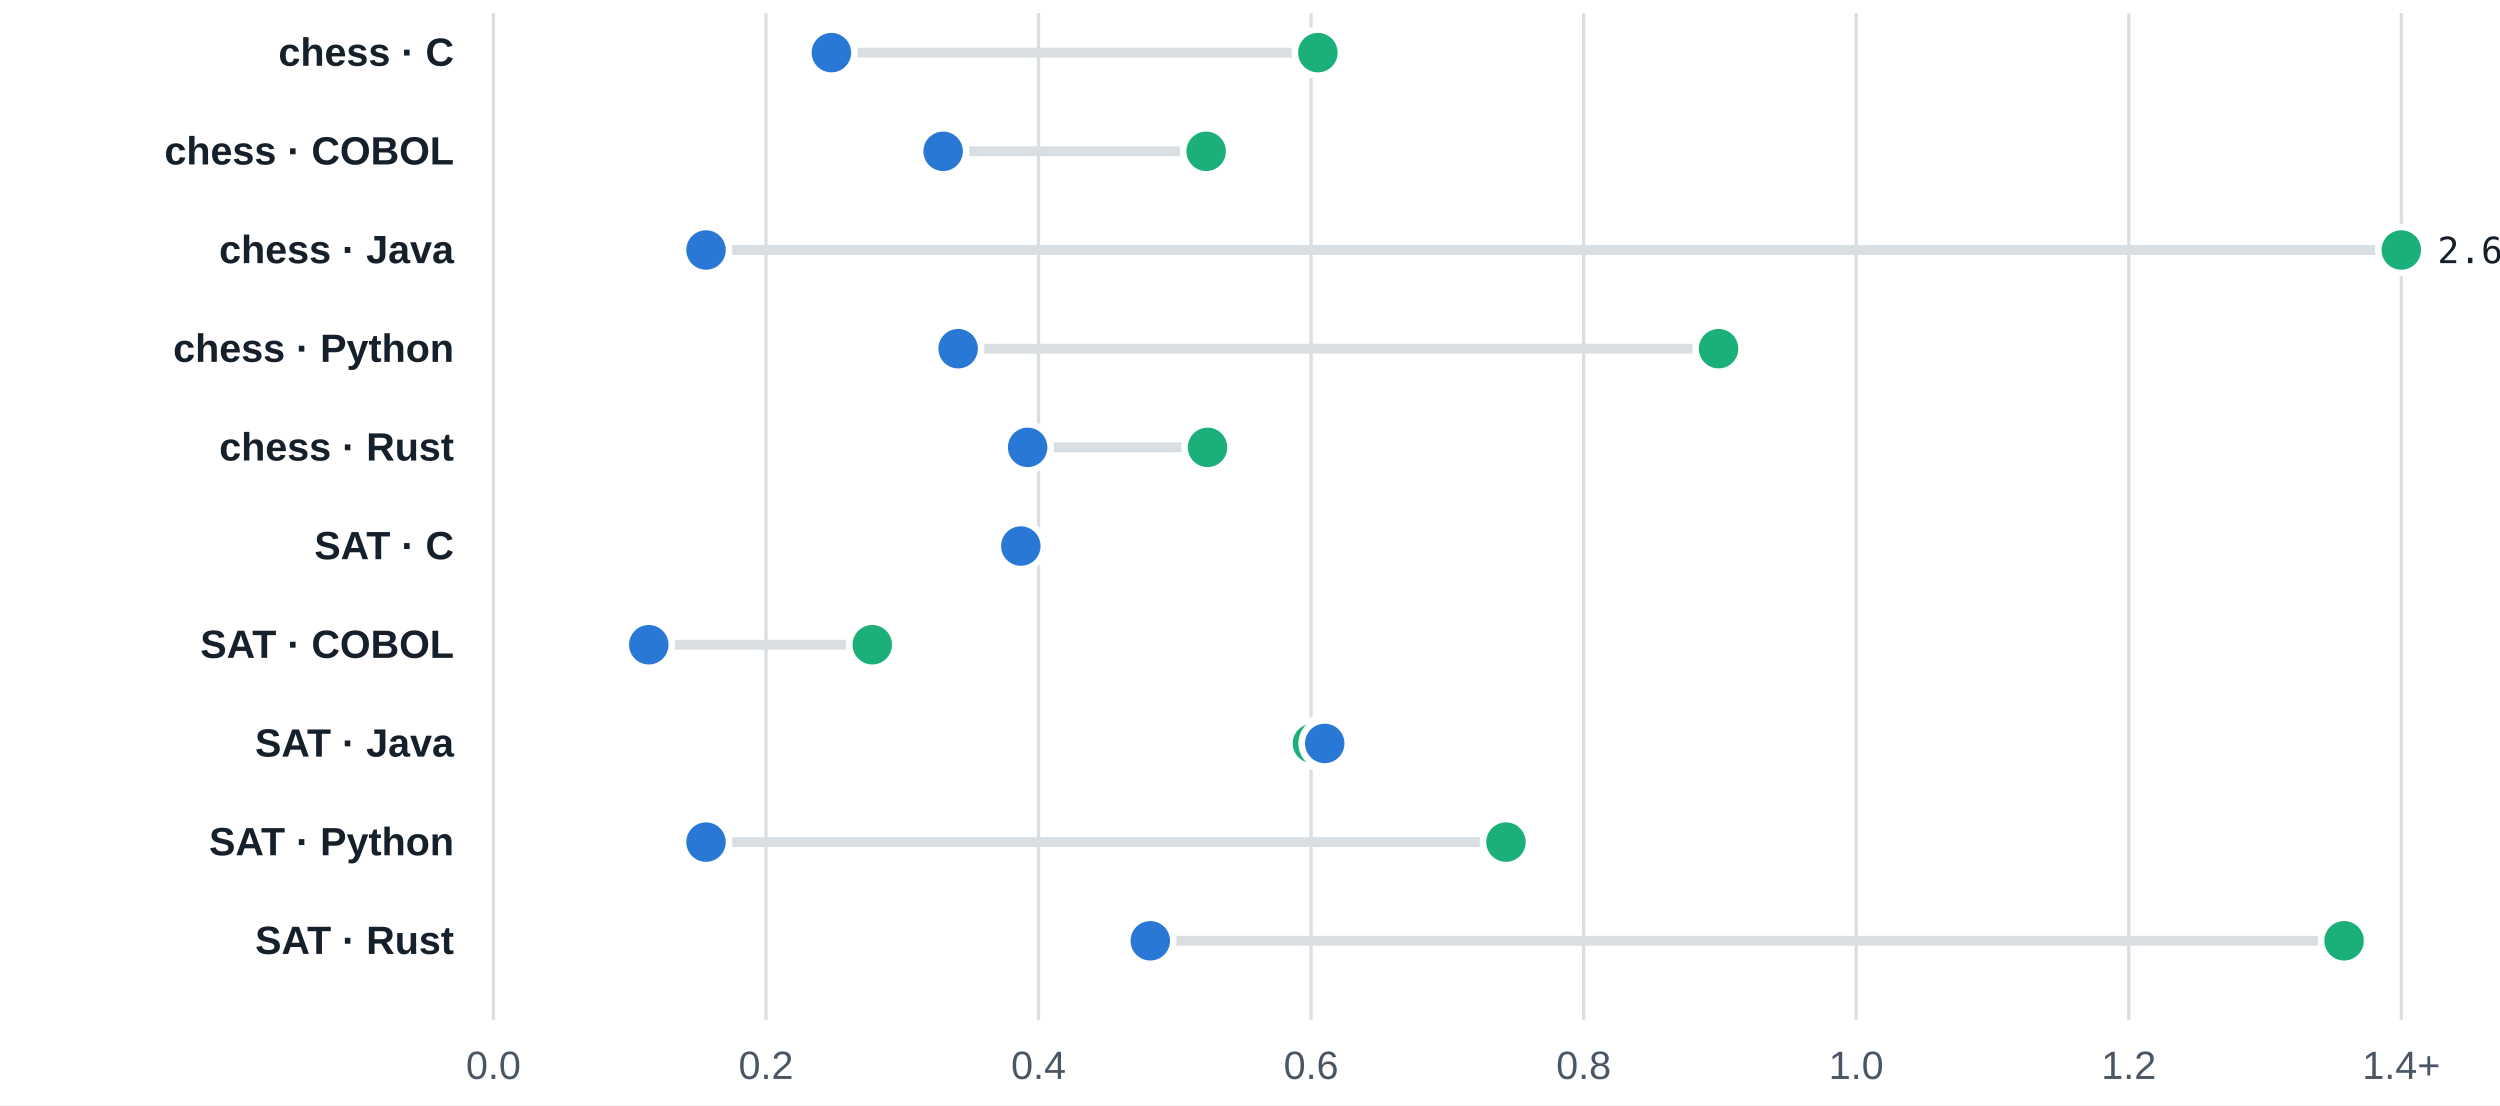
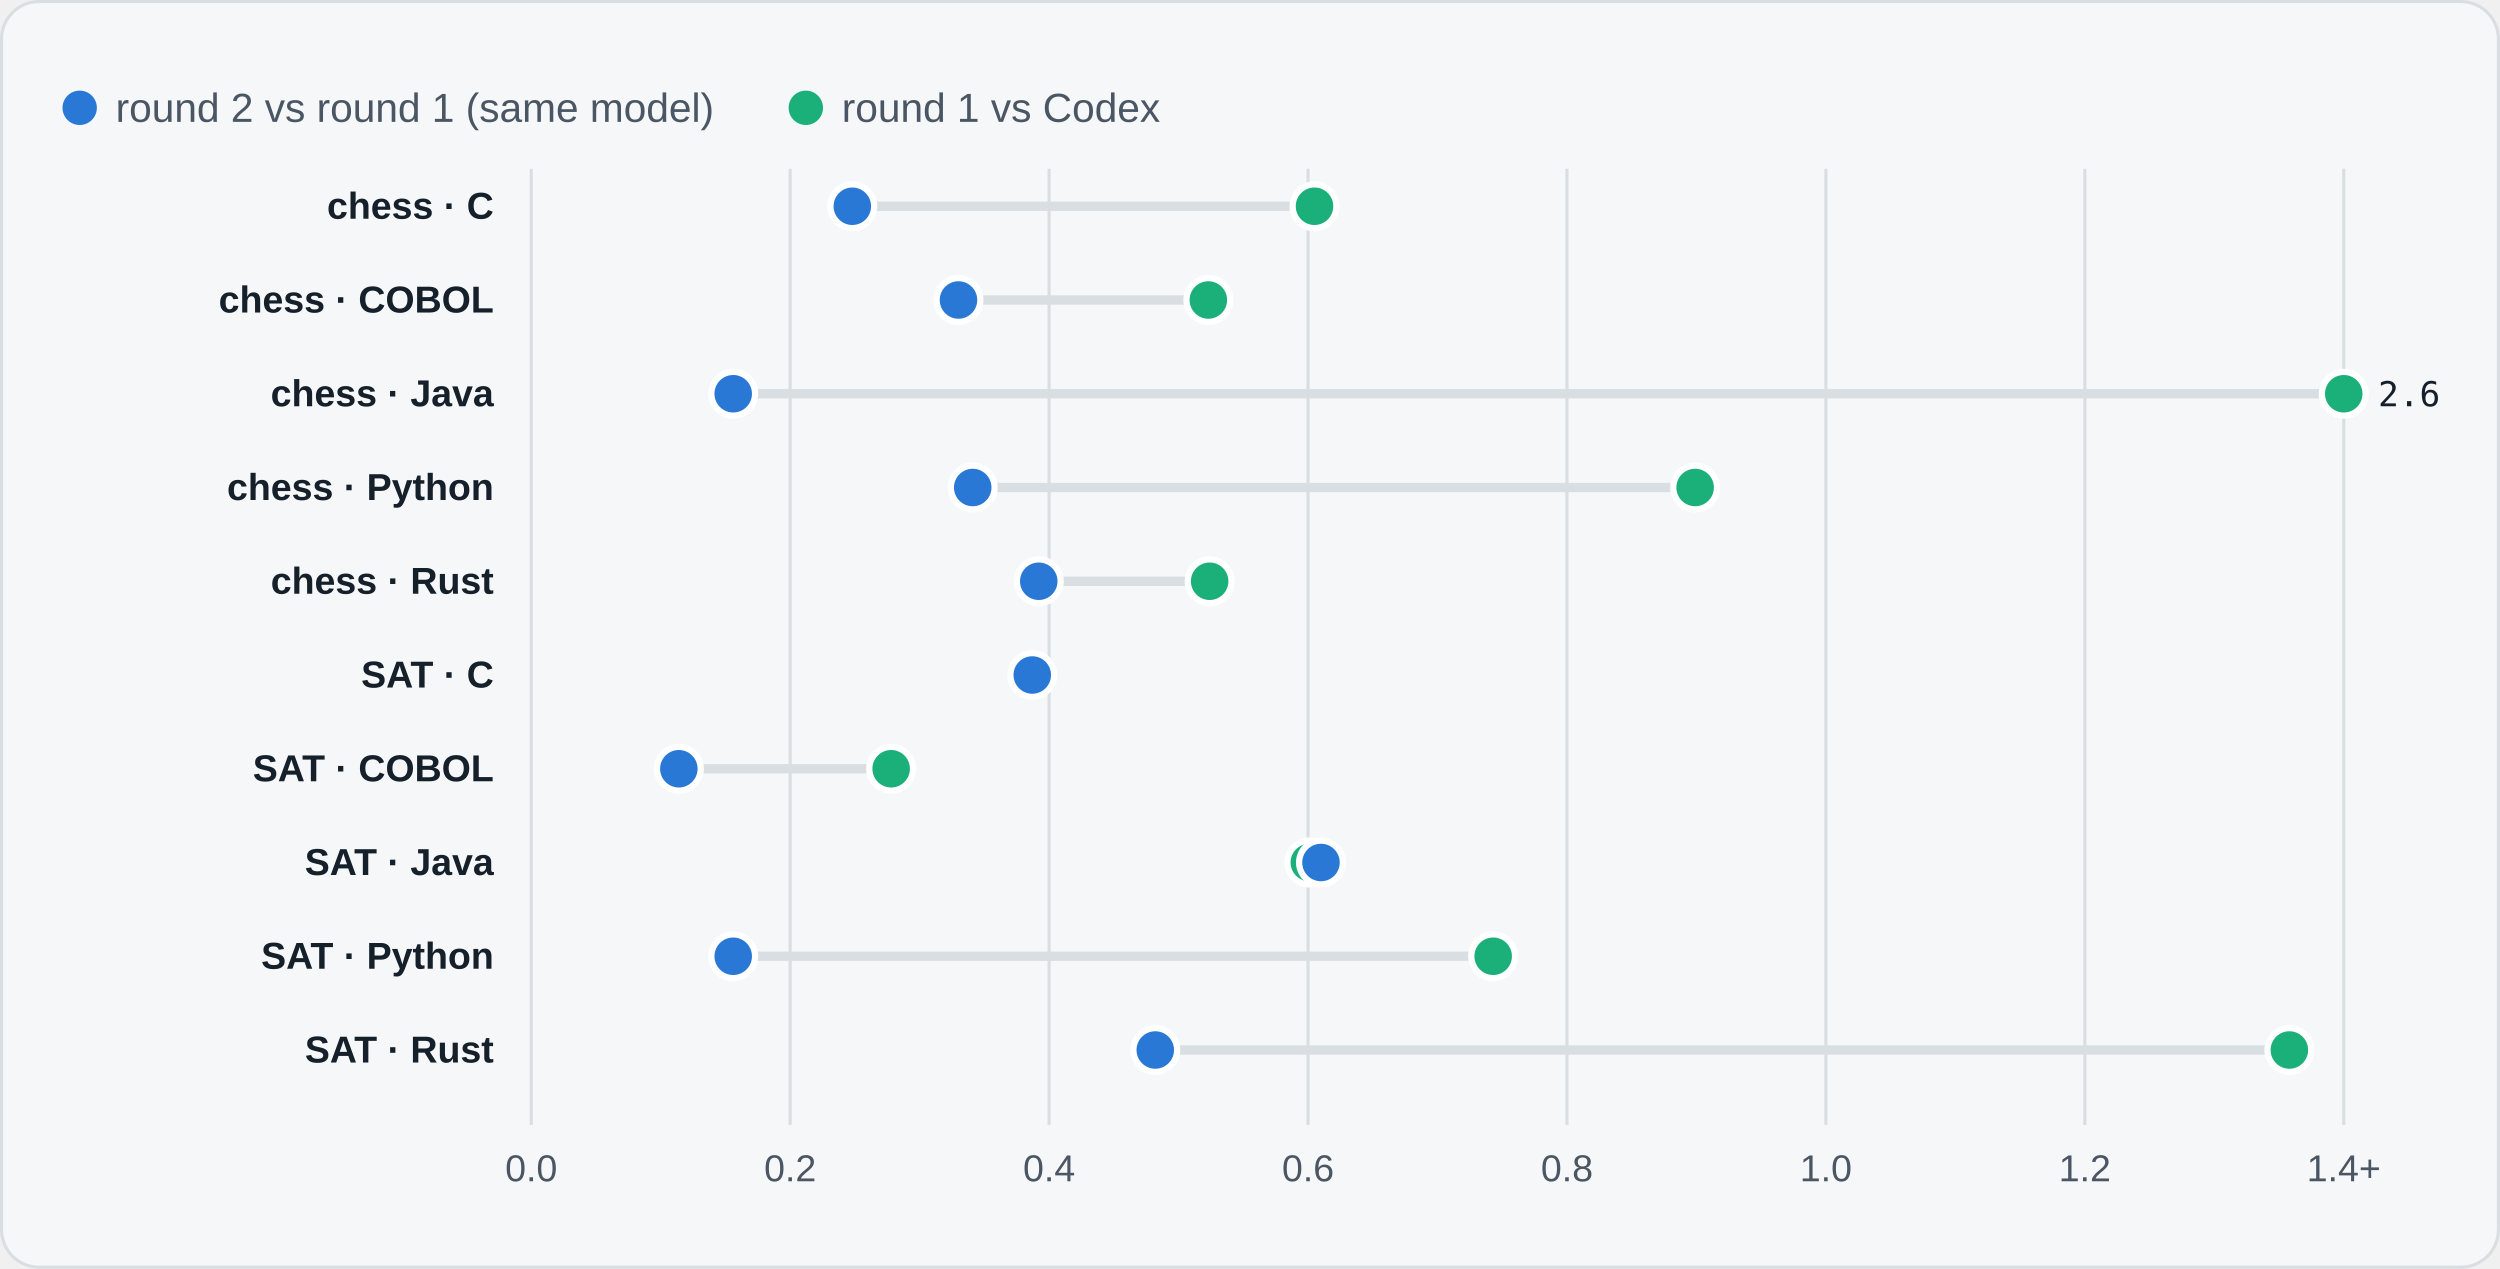
- <svg xmlns="http://www.w3.org/2000/svg" viewBox="0 0 760 336" width="760" height="336">
-   <rect x="0" y="0" width="760" height="336" fill="#ffffff" />
-   <line x1="150" x2="150" y1="4" y2="310" fill="rgb(0, 0, 0)" stroke="rgb(217, 222, 227)" stroke-width="1px" />
-   <text x="150" y="328" text-anchor="middle" fill="rgb(74, 86, 99)" font-family="Archivo, &quot;Helvetica Neue&quot;, Arial, sans-serif" font-size="12px" font-weight="400">0.0</text>
-   <line x1="232.857" x2="232.857" y1="4" y2="310" fill="rgb(0, 0, 0)" stroke="rgb(217, 222, 227)" stroke-width="1px" />
-   <text x="232.857" y="328" text-anchor="middle" fill="rgb(74, 86, 99)" font-family="Archivo, &quot;Helvetica Neue&quot;, Arial, sans-serif" font-size="12px" font-weight="400">0.2</text>
-   <line x1="315.714" x2="315.714" y1="4" y2="310" fill="rgb(0, 0, 0)" stroke="rgb(217, 222, 227)" stroke-width="1px" />
-   <text x="315.714" y="328" text-anchor="middle" fill="rgb(74, 86, 99)" font-family="Archivo, &quot;Helvetica Neue&quot;, Arial, sans-serif" font-size="12px" font-weight="400">0.4</text>
-   <line x1="398.571" x2="398.571" y1="4" y2="310" fill="rgb(0, 0, 0)" stroke="rgb(217, 222, 227)" stroke-width="1px" />
-   <text x="398.571" y="328" text-anchor="middle" fill="rgb(74, 86, 99)" font-family="Archivo, &quot;Helvetica Neue&quot;, Arial, sans-serif" font-size="12px" font-weight="400">0.6</text>
-   <line x1="481.429" x2="481.429" y1="4" y2="310" fill="rgb(0, 0, 0)" stroke="rgb(217, 222, 227)" stroke-width="1px" />
-   <text x="481.429" y="328" text-anchor="middle" fill="rgb(74, 86, 99)" font-family="Archivo, &quot;Helvetica Neue&quot;, Arial, sans-serif" font-size="12px" font-weight="400">0.8</text>
-   <line x1="564.286" x2="564.286" y1="4" y2="310" fill="rgb(0, 0, 0)" stroke="rgb(217, 222, 227)" stroke-width="1px" />
-   <text x="564.286" y="328" text-anchor="middle" fill="rgb(74, 86, 99)" font-family="Archivo, &quot;Helvetica Neue&quot;, Arial, sans-serif" font-size="12px" font-weight="400">1.0</text>
-   <line x1="647.143" x2="647.143" y1="4" y2="310" fill="rgb(0, 0, 0)" stroke="rgb(217, 222, 227)" stroke-width="1px" />
-   <text x="647.143" y="328" text-anchor="middle" fill="rgb(74, 86, 99)" font-family="Archivo, &quot;Helvetica Neue&quot;, Arial, sans-serif" font-size="12px" font-weight="400">1.2</text>
-   <line x1="730" x2="730" y1="4" y2="310" fill="rgb(0, 0, 0)" stroke="rgb(217, 222, 227)" stroke-width="1px" />
-   <text x="730" y="328" text-anchor="middle" fill="rgb(74, 86, 99)" font-family="Archivo, &quot;Helvetica Neue&quot;, Arial, sans-serif" font-size="12px" font-weight="400">1.4+</text>
-   <text x="138" y="20" text-anchor="end" fill="rgb(21, 32, 43)" font-family="Archivo, &quot;Helvetica Neue&quot;, Arial, sans-serif" font-size="12px" font-weight="600">chess · C</text>
-   <line x1="252.743" x2="400.643" y1="16" y2="16" stroke="rgb(217, 222, 227)" stroke-width="3px" fill="rgb(0, 0, 0)" />
-   <circle cx="400.643" cy="16" r="7" fill="rgb(27, 175, 122)" stroke="rgb(255, 255, 255)" stroke-width="2px" />
-   <circle cx="252.743" cy="16" r="7" fill="rgb(42, 120, 214)" stroke="rgb(255, 255, 255)" stroke-width="2px" />
-   <text x="138" y="50" text-anchor="end" fill="rgb(21, 32, 43)" font-family="Archivo, &quot;Helvetica Neue&quot;, Arial, sans-serif" font-size="12px" font-weight="600">chess · COBOL</text>
-   <line x1="286.714" x2="366.671" y1="46" y2="46" stroke="rgb(217, 222, 227)" stroke-width="3px" fill="rgb(0, 0, 0)" />
-   <circle cx="366.671" cy="46" r="7" fill="rgb(27, 175, 122)" stroke="rgb(255, 255, 255)" stroke-width="2px" />
-   <circle cx="286.714" cy="46" r="7" fill="rgb(42, 120, 214)" stroke="rgb(255, 255, 255)" stroke-width="2px" />
-   <text x="138" y="80" text-anchor="end" fill="rgb(21, 32, 43)" font-family="Archivo, &quot;Helvetica Neue&quot;, Arial, sans-serif" font-size="12px" font-weight="600">chess · Java</text>
-   <line x1="214.629" x2="730" y1="76" y2="76" stroke="rgb(217, 222, 227)" stroke-width="3px" fill="rgb(0, 0, 0)" />
-   <circle cx="730" cy="76" r="7" fill="rgb(27, 175, 122)" stroke="rgb(255, 255, 255)" stroke-width="2px" />
-   <circle cx="214.629" cy="76" r="7" fill="rgb(42, 120, 214)" stroke="rgb(255, 255, 255)" stroke-width="2px" />
-   <text x="741" y="80" fill="rgb(21, 32, 43)" font-family="&quot;JetBrains Mono&quot;, ui-monospace, Menlo, monospace" font-size="11px" font-weight="400" text-anchor="start">2.6</text>
-   <text x="138" y="110" text-anchor="end" fill="rgb(21, 32, 43)" font-family="Archivo, &quot;Helvetica Neue&quot;, Arial, sans-serif" font-size="12px" font-weight="600">chess · Python</text>
-   <line x1="291.271" x2="522.443" y1="106" y2="106" stroke="rgb(217, 222, 227)" stroke-width="3px" fill="rgb(0, 0, 0)" />
-   <circle cx="522.443" cy="106" r="7" fill="rgb(27, 175, 122)" stroke="rgb(255, 255, 255)" stroke-width="2px" />
-   <circle cx="291.271" cy="106" r="7" fill="rgb(42, 120, 214)" stroke="rgb(255, 255, 255)" stroke-width="2px" />
-   <text x="138" y="140" text-anchor="end" fill="rgb(21, 32, 43)" font-family="Archivo, &quot;Helvetica Neue&quot;, Arial, sans-serif" font-size="12px" font-weight="600">chess · Rust</text>
-   <line x1="312.4" x2="367.086" y1="136" y2="136" stroke="rgb(217, 222, 227)" stroke-width="3px" fill="rgb(0, 0, 0)" />
-   <circle cx="367.086" cy="136" r="7" fill="rgb(27, 175, 122)" stroke="rgb(255, 255, 255)" stroke-width="2px" />
-   <circle cx="312.4" cy="136" r="7" fill="rgb(42, 120, 214)" stroke="rgb(255, 255, 255)" stroke-width="2px" />
-   <text x="138" y="170" text-anchor="end" fill="rgb(21, 32, 43)" font-family="Archivo, &quot;Helvetica Neue&quot;, Arial, sans-serif" font-size="12px" font-weight="600">SAT · C</text>
-   <circle cx="310.329" cy="166" r="7" fill="rgb(42, 120, 214)" stroke="rgb(255, 255, 255)" stroke-width="2px" />
-   <text x="138" y="200" text-anchor="end" fill="rgb(21, 32, 43)" font-family="Archivo, &quot;Helvetica Neue&quot;, Arial, sans-serif" font-size="12px" font-weight="600">SAT · COBOL</text>
-   <line x1="197.229" x2="265.171" y1="196" y2="196" stroke="rgb(217, 222, 227)" stroke-width="3px" fill="rgb(0, 0, 0)" />
-   <circle cx="265.171" cy="196" r="7" fill="rgb(27, 175, 122)" stroke="rgb(255, 255, 255)" stroke-width="2px" />
-   <circle cx="197.229" cy="196" r="7" fill="rgb(42, 120, 214)" stroke="rgb(255, 255, 255)" stroke-width="2px" />
-   <text x="138" y="230" text-anchor="end" fill="rgb(21, 32, 43)" font-family="Archivo, &quot;Helvetica Neue&quot;, Arial, sans-serif" font-size="12px" font-weight="600">SAT · Java</text>
-   <line x1="402.714" x2="398.986" y1="226" y2="226" stroke="rgb(217, 222, 227)" stroke-width="3px" fill="rgb(0, 0, 0)" />
-   <circle cx="398.986" cy="226" r="7" fill="rgb(27, 175, 122)" stroke="rgb(255, 255, 255)" stroke-width="2px" />
-   <circle cx="402.714" cy="226" r="7" fill="rgb(42, 120, 214)" stroke="rgb(255, 255, 255)" stroke-width="2px" />
-   <text x="138" y="260" text-anchor="end" fill="rgb(21, 32, 43)" font-family="Archivo, &quot;Helvetica Neue&quot;, Arial, sans-serif" font-size="12px" font-weight="600">SAT · Python</text>
-   <line x1="214.629" x2="457.814" y1="256" y2="256" stroke="rgb(217, 222, 227)" stroke-width="3px" fill="rgb(0, 0, 0)" />
-   <circle cx="457.814" cy="256" r="7" fill="rgb(27, 175, 122)" stroke="rgb(255, 255, 255)" stroke-width="2px" />
-   <circle cx="214.629" cy="256" r="7" fill="rgb(42, 120, 214)" stroke="rgb(255, 255, 255)" stroke-width="2px" />
-   <text x="138" y="290" text-anchor="end" fill="rgb(21, 32, 43)" font-family="Archivo, &quot;Helvetica Neue&quot;, Arial, sans-serif" font-size="12px" font-weight="600">SAT · Rust</text>
-   <line x1="349.686" x2="712.6" y1="286" y2="286" stroke="rgb(217, 222, 227)" stroke-width="3px" fill="rgb(0, 0, 0)" />
-   <circle cx="712.6" cy="286" r="7" fill="rgb(27, 175, 122)" stroke="rgb(255, 255, 255)" stroke-width="2px" />
-   <circle cx="349.686" cy="286" r="7" fill="rgb(42, 120, 214)" stroke="rgb(255, 255, 255)" stroke-width="2px" />
+ <svg xmlns="http://www.w3.org/2000/svg" viewBox="-20 -50 800 406" width="800" height="406">
+   <style>@media (prefers-color-scheme: dark) { .d0 { fill:rgb(20, 24, 28);stroke:rgb(45, 52, 60) } .d1 { stroke:rgb(45, 52, 60) } .d2 { fill:rgb(180, 190, 200) } .d3 { fill:rgb(233, 237, 241) } .d4 { fill:rgb(25, 158, 112);stroke:rgb(27, 32, 38) } .d5 { fill:rgb(57, 135, 229);stroke:rgb(27, 32, 38) } .d6 { fill:rgb(57, 135, 229) } .d7 { fill:rgb(25, 158, 112) } }</style>
+   <rect x="-19.5" y="-49.5" width="799" height="405" rx="12" fill="rgb(246, 247, 248)" stroke="rgb(217, 222, 227)" stroke-width="1px" class="d0" />
+   <line x1="150" x2="150" y1="4" y2="310" fill="rgb(0, 0, 0)" stroke="rgb(217, 222, 227)" stroke-width="1px" class="d1" />
+   <text x="150" y="328" text-anchor="middle" fill="rgb(74, 86, 99)" font-family="Archivo, &quot;Helvetica Neue&quot;, Arial, sans-serif" font-size="12px" font-weight="400" class="d2">0.0</text>
+   <line x1="232.857" x2="232.857" y1="4" y2="310" fill="rgb(0, 0, 0)" stroke="rgb(217, 222, 227)" stroke-width="1px" class="d1" />
+   <text x="232.857" y="328" text-anchor="middle" fill="rgb(74, 86, 99)" font-family="Archivo, &quot;Helvetica Neue&quot;, Arial, sans-serif" font-size="12px" font-weight="400" class="d2">0.2</text>
+   <line x1="315.714" x2="315.714" y1="4" y2="310" fill="rgb(0, 0, 0)" stroke="rgb(217, 222, 227)" stroke-width="1px" class="d1" />
+   <text x="315.714" y="328" text-anchor="middle" fill="rgb(74, 86, 99)" font-family="Archivo, &quot;Helvetica Neue&quot;, Arial, sans-serif" font-size="12px" font-weight="400" class="d2">0.4</text>
+   <line x1="398.571" x2="398.571" y1="4" y2="310" fill="rgb(0, 0, 0)" stroke="rgb(217, 222, 227)" stroke-width="1px" class="d1" />
+   <text x="398.571" y="328" text-anchor="middle" fill="rgb(74, 86, 99)" font-family="Archivo, &quot;Helvetica Neue&quot;, Arial, sans-serif" font-size="12px" font-weight="400" class="d2">0.6</text>
+   <line x1="481.429" x2="481.429" y1="4" y2="310" fill="rgb(0, 0, 0)" stroke="rgb(217, 222, 227)" stroke-width="1px" class="d1" />
+   <text x="481.429" y="328" text-anchor="middle" fill="rgb(74, 86, 99)" font-family="Archivo, &quot;Helvetica Neue&quot;, Arial, sans-serif" font-size="12px" font-weight="400" class="d2">0.8</text>
+   <line x1="564.286" x2="564.286" y1="4" y2="310" fill="rgb(0, 0, 0)" stroke="rgb(217, 222, 227)" stroke-width="1px" class="d1" />
+   <text x="564.286" y="328" text-anchor="middle" fill="rgb(74, 86, 99)" font-family="Archivo, &quot;Helvetica Neue&quot;, Arial, sans-serif" font-size="12px" font-weight="400" class="d2">1.0</text>
+   <line x1="647.143" x2="647.143" y1="4" y2="310" fill="rgb(0, 0, 0)" stroke="rgb(217, 222, 227)" stroke-width="1px" class="d1" />
+   <text x="647.143" y="328" text-anchor="middle" fill="rgb(74, 86, 99)" font-family="Archivo, &quot;Helvetica Neue&quot;, Arial, sans-serif" font-size="12px" font-weight="400" class="d2">1.2</text>
+   <line x1="730" x2="730" y1="4" y2="310" fill="rgb(0, 0, 0)" stroke="rgb(217, 222, 227)" stroke-width="1px" class="d1" />
+   <text x="730" y="328" text-anchor="middle" fill="rgb(74, 86, 99)" font-family="Archivo, &quot;Helvetica Neue&quot;, Arial, sans-serif" font-size="12px" font-weight="400" class="d2">1.4+</text>
+   <text x="138" y="20" text-anchor="end" fill="rgb(21, 32, 43)" font-family="Archivo, &quot;Helvetica Neue&quot;, Arial, sans-serif" font-size="12px" font-weight="600" class="d3">chess · C</text>
+   <line x1="252.743" x2="400.643" y1="16" y2="16" stroke="rgb(217, 222, 227)" stroke-width="3px" fill="rgb(0, 0, 0)" class="d1" />
+   <circle cx="400.643" cy="16" r="7" fill="rgb(27, 175, 122)" stroke="rgb(255, 255, 255)" stroke-width="2px" class="d4" />
+   <circle cx="252.743" cy="16" r="7" fill="rgb(42, 120, 214)" stroke="rgb(255, 255, 255)" stroke-width="2px" class="d5" />
+   <text x="138" y="50" text-anchor="end" fill="rgb(21, 32, 43)" font-family="Archivo, &quot;Helvetica Neue&quot;, Arial, sans-serif" font-size="12px" font-weight="600" class="d3">chess · COBOL</text>
+   <line x1="286.714" x2="366.671" y1="46" y2="46" stroke="rgb(217, 222, 227)" stroke-width="3px" fill="rgb(0, 0, 0)" class="d1" />
+   <circle cx="366.671" cy="46" r="7" fill="rgb(27, 175, 122)" stroke="rgb(255, 255, 255)" stroke-width="2px" class="d4" />
+   <circle cx="286.714" cy="46" r="7" fill="rgb(42, 120, 214)" stroke="rgb(255, 255, 255)" stroke-width="2px" class="d5" />
+   <text x="138" y="80" text-anchor="end" fill="rgb(21, 32, 43)" font-family="Archivo, &quot;Helvetica Neue&quot;, Arial, sans-serif" font-size="12px" font-weight="600" class="d3">chess · Java</text>
+   <line x1="214.629" x2="730" y1="76" y2="76" stroke="rgb(217, 222, 227)" stroke-width="3px" fill="rgb(0, 0, 0)" class="d1" />
+   <circle cx="730" cy="76" r="7" fill="rgb(27, 175, 122)" stroke="rgb(255, 255, 255)" stroke-width="2px" class="d4" />
+   <circle cx="214.629" cy="76" r="7" fill="rgb(42, 120, 214)" stroke="rgb(255, 255, 255)" stroke-width="2px" class="d5" />
+   <text x="741" y="80" fill="rgb(21, 32, 43)" font-family="&quot;JetBrains Mono&quot;, ui-monospace, Menlo, monospace" font-size="11px" font-weight="400" text-anchor="start" class="d3">2.6</text>
+   <text x="138" y="110" text-anchor="end" fill="rgb(21, 32, 43)" font-family="Archivo, &quot;Helvetica Neue&quot;, Arial, sans-serif" font-size="12px" font-weight="600" class="d3">chess · Python</text>
+   <line x1="291.271" x2="522.443" y1="106" y2="106" stroke="rgb(217, 222, 227)" stroke-width="3px" fill="rgb(0, 0, 0)" class="d1" />
+   <circle cx="522.443" cy="106" r="7" fill="rgb(27, 175, 122)" stroke="rgb(255, 255, 255)" stroke-width="2px" class="d4" />
+   <circle cx="291.271" cy="106" r="7" fill="rgb(42, 120, 214)" stroke="rgb(255, 255, 255)" stroke-width="2px" class="d5" />
+   <text x="138" y="140" text-anchor="end" fill="rgb(21, 32, 43)" font-family="Archivo, &quot;Helvetica Neue&quot;, Arial, sans-serif" font-size="12px" font-weight="600" class="d3">chess · Rust</text>
+   <line x1="312.4" x2="367.086" y1="136" y2="136" stroke="rgb(217, 222, 227)" stroke-width="3px" fill="rgb(0, 0, 0)" class="d1" />
+   <circle cx="367.086" cy="136" r="7" fill="rgb(27, 175, 122)" stroke="rgb(255, 255, 255)" stroke-width="2px" class="d4" />
+   <circle cx="312.4" cy="136" r="7" fill="rgb(42, 120, 214)" stroke="rgb(255, 255, 255)" stroke-width="2px" class="d5" />
+   <text x="138" y="170" text-anchor="end" fill="rgb(21, 32, 43)" font-family="Archivo, &quot;Helvetica Neue&quot;, Arial, sans-serif" font-size="12px" font-weight="600" class="d3">SAT · C</text>
+   <circle cx="310.329" cy="166" r="7" fill="rgb(42, 120, 214)" stroke="rgb(255, 255, 255)" stroke-width="2px" class="d5" />
+   <text x="138" y="200" text-anchor="end" fill="rgb(21, 32, 43)" font-family="Archivo, &quot;Helvetica Neue&quot;, Arial, sans-serif" font-size="12px" font-weight="600" class="d3">SAT · COBOL</text>
+   <line x1="197.229" x2="265.171" y1="196" y2="196" stroke="rgb(217, 222, 227)" stroke-width="3px" fill="rgb(0, 0, 0)" class="d1" />
+   <circle cx="265.171" cy="196" r="7" fill="rgb(27, 175, 122)" stroke="rgb(255, 255, 255)" stroke-width="2px" class="d4" />
+   <circle cx="197.229" cy="196" r="7" fill="rgb(42, 120, 214)" stroke="rgb(255, 255, 255)" stroke-width="2px" class="d5" />
+   <text x="138" y="230" text-anchor="end" fill="rgb(21, 32, 43)" font-family="Archivo, &quot;Helvetica Neue&quot;, Arial, sans-serif" font-size="12px" font-weight="600" class="d3">SAT · Java</text>
+   <line x1="402.714" x2="398.986" y1="226" y2="226" stroke="rgb(217, 222, 227)" stroke-width="3px" fill="rgb(0, 0, 0)" class="d1" />
+   <circle cx="398.986" cy="226" r="7" fill="rgb(27, 175, 122)" stroke="rgb(255, 255, 255)" stroke-width="2px" class="d4" />
+   <circle cx="402.714" cy="226" r="7" fill="rgb(42, 120, 214)" stroke="rgb(255, 255, 255)" stroke-width="2px" class="d5" />
+   <text x="138" y="260" text-anchor="end" fill="rgb(21, 32, 43)" font-family="Archivo, &quot;Helvetica Neue&quot;, Arial, sans-serif" font-size="12px" font-weight="600" class="d3">SAT · Python</text>
+   <line x1="214.629" x2="457.814" y1="256" y2="256" stroke="rgb(217, 222, 227)" stroke-width="3px" fill="rgb(0, 0, 0)" class="d1" />
+   <circle cx="457.814" cy="256" r="7" fill="rgb(27, 175, 122)" stroke="rgb(255, 255, 255)" stroke-width="2px" class="d4" />
+   <circle cx="214.629" cy="256" r="7" fill="rgb(42, 120, 214)" stroke="rgb(255, 255, 255)" stroke-width="2px" class="d5" />
+   <text x="138" y="290" text-anchor="end" fill="rgb(21, 32, 43)" font-family="Archivo, &quot;Helvetica Neue&quot;, Arial, sans-serif" font-size="12px" font-weight="600" class="d3">SAT · Rust</text>
+   <line x1="349.686" x2="712.6" y1="286" y2="286" stroke="rgb(217, 222, 227)" stroke-width="3px" fill="rgb(0, 0, 0)" class="d1" />
+   <circle cx="712.6" cy="286" r="7" fill="rgb(27, 175, 122)" stroke="rgb(255, 255, 255)" stroke-width="2px" class="d4" />
+   <circle cx="349.686" cy="286" r="7" fill="rgb(42, 120, 214)" stroke="rgb(255, 255, 255)" stroke-width="2px" class="d5" />
+   <g transform="translate(0,-11) scale(1)" fill="rgb(0, 0, 0)">
+     <g transform="translate(0,0)" fill="rgb(0, 0, 0)">
+       <circle cx="5.5" cy="-4.5" r="5.5" fill="rgb(42, 120, 214)" class="d6" />
+       <text x="17" y="0" fill="rgb(74, 86, 99)" font-family="Archivo, &quot;Helvetica Neue&quot;, Arial, sans-serif" font-size="13px" font-weight="400" text-anchor="start" class="d2">round 2 vs round 1 (same model)</text>
+     </g>
+     <g transform="translate(232.3609,0)" fill="rgb(0, 0, 0)">
+       <circle cx="5.5" cy="-4.5" r="5.5" fill="rgb(27, 175, 122)" class="d7" />
+       <text x="17" y="0" fill="rgb(74, 86, 99)" font-family="Archivo, &quot;Helvetica Neue&quot;, Arial, sans-serif" font-size="13px" font-weight="400" text-anchor="start" class="d2">round 1 vs Codex</text>
+     </g>
+   </g>
</svg>
